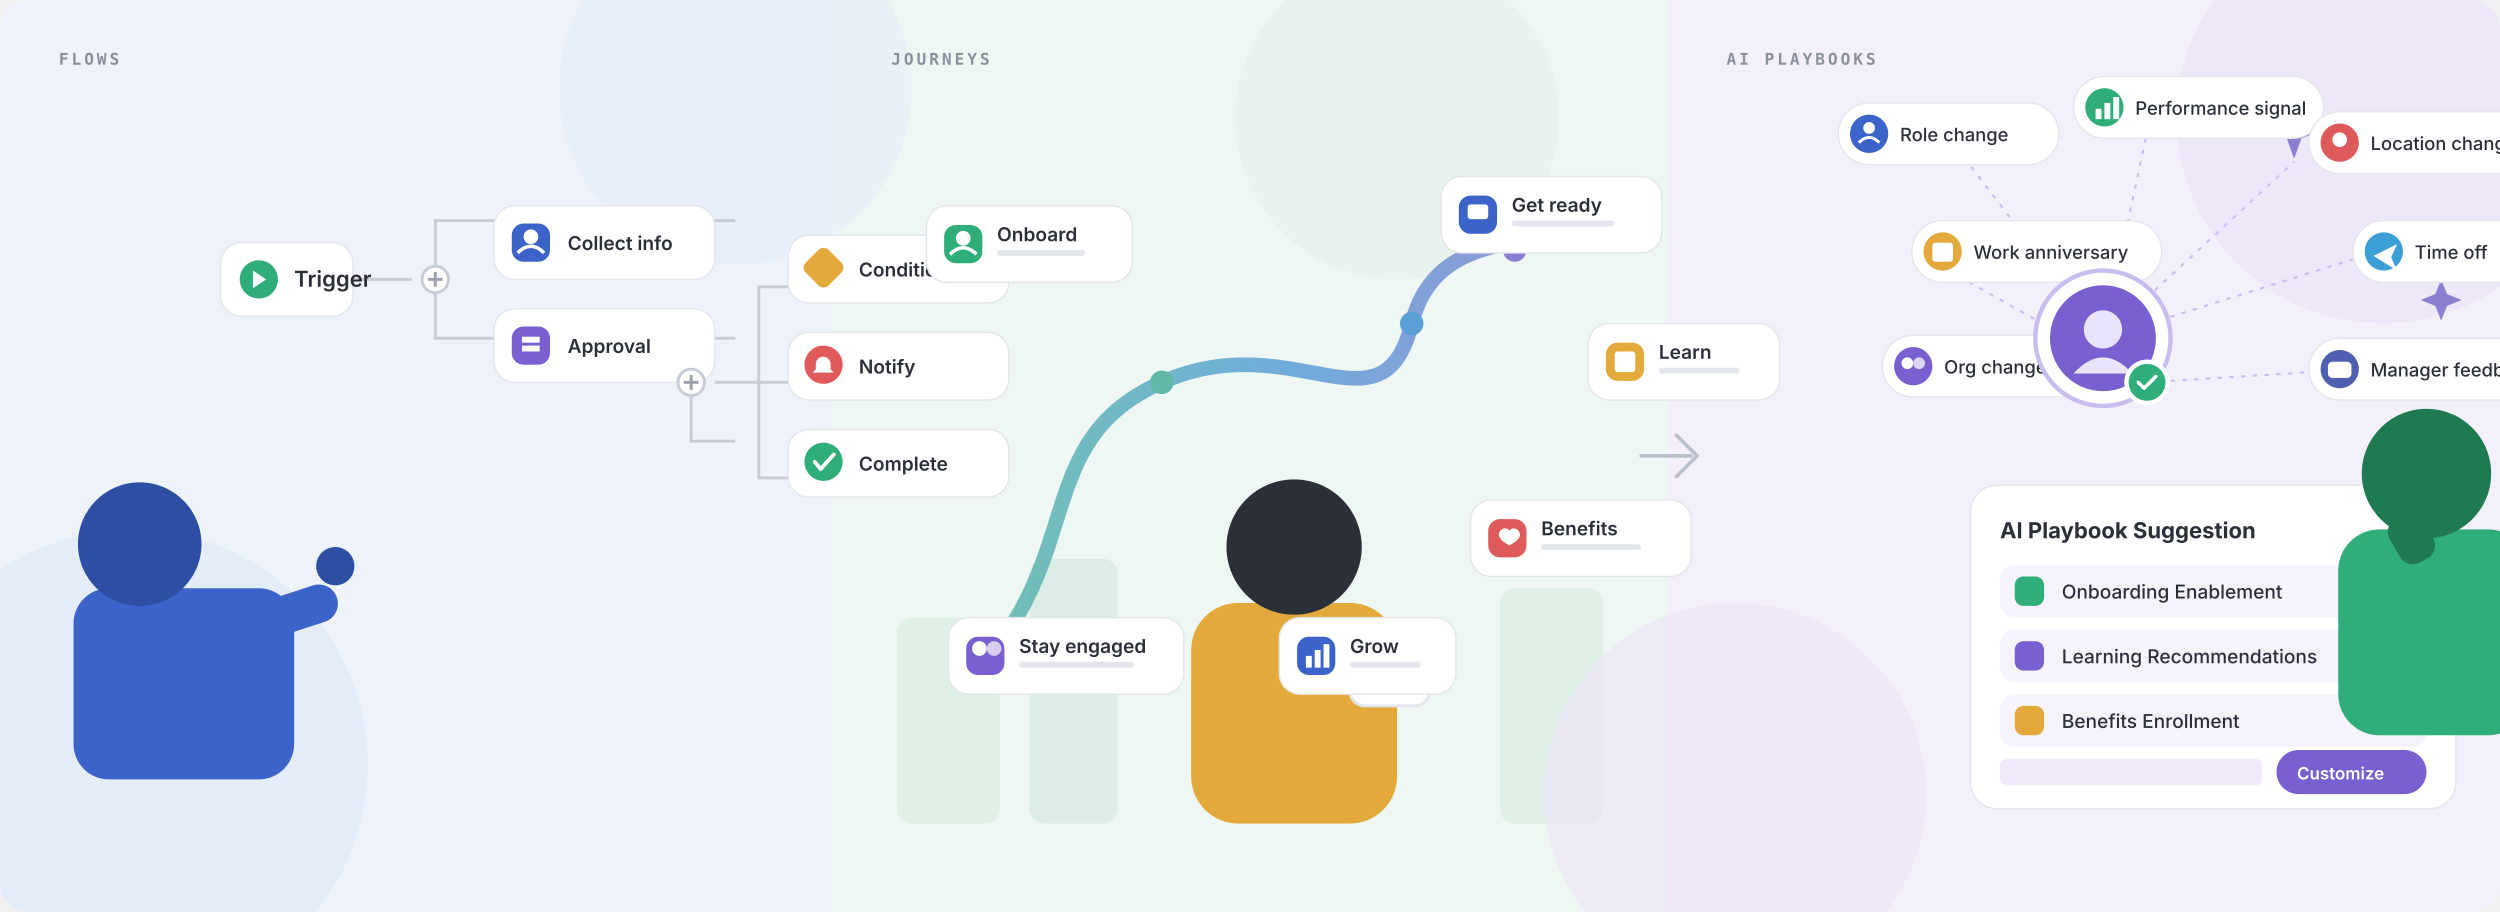
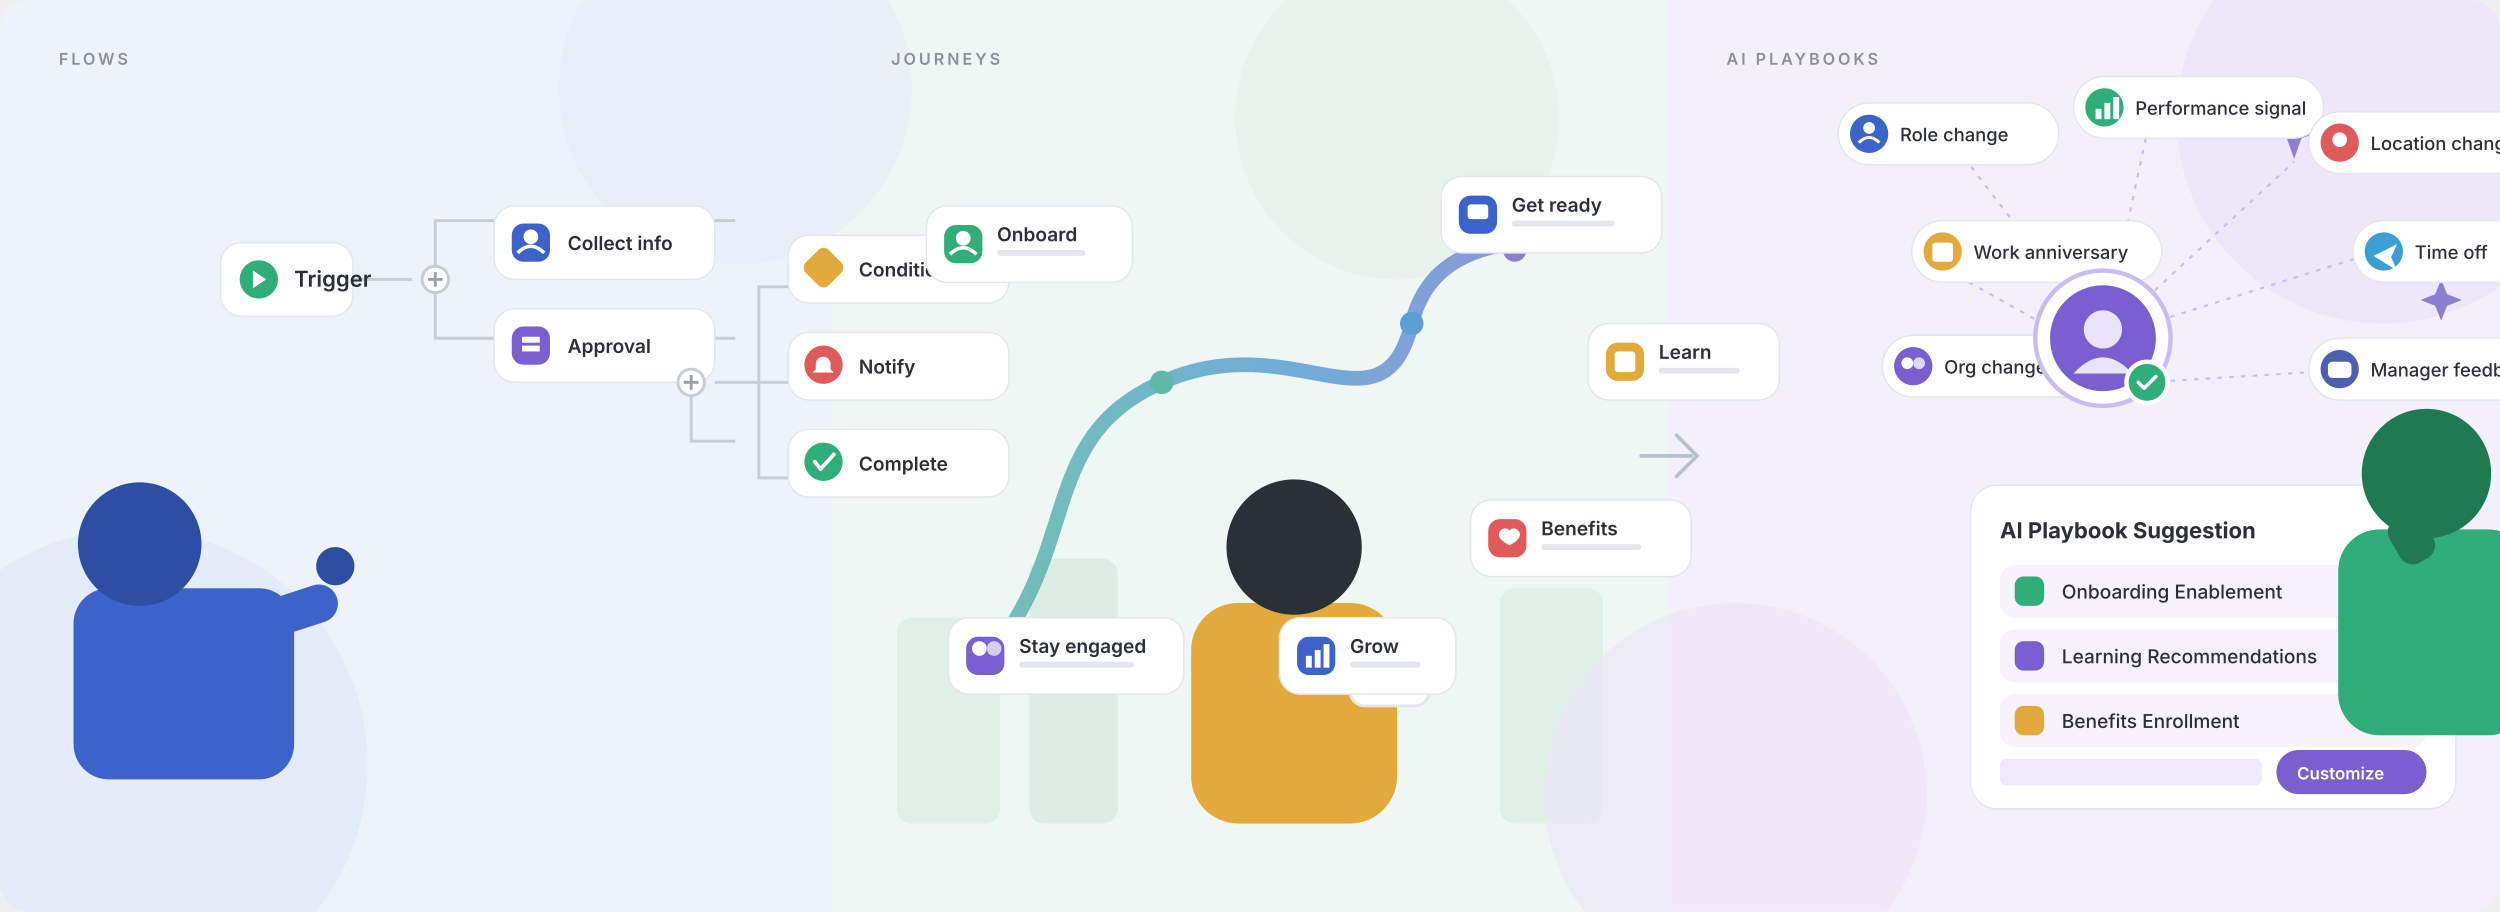
<svg xmlns="http://www.w3.org/2000/svg" viewBox="0 0 1700 620" font-family="Inter, ui-sans-serif, system-ui, sans-serif">
  <style>
    /* Self-contained: this file is embedded as a plain image, so these
       rules run on their own -- no host-page script needed, same as the
       reference's looping video loops but built as lightweight CSS
       instead. */
    * { transform-box: fill-box; transform-origin: center; }

    .bob { animation: bob 4.2s ease-in-out infinite; }
    .bob.d1 { animation-delay: -1.1s; }
    .bob.d2 { animation-delay: -2.4s; }
    @keyframes bob {
      0%, 100% { transform: translateY(0); }
      50%      { transform: translateY(-7px); }
    }

    .sparkle { animation: sparkle 2.6s ease-in-out infinite; }
    .sparkle.d1 { animation-delay: -1.3s; }
    @keyframes sparkle {
      0%, 100% { opacity: 0.35; transform: scale(0.82); }
      50%      { opacity: 1;    transform: scale(1.08); }
    }

    .waypoint { animation: waypoint 2.4s ease-in-out infinite; }
    .waypoint.d1 { animation-delay: -0.8s; }
    .waypoint.d2 { animation-delay: -1.6s; }
    @keyframes waypoint {
      0%, 100% { opacity: 0.55; transform: scale(0.85); }
      35%      { opacity: 1;    transform: scale(1.25); }
    }

    .signal-line { animation: signal-flow 1.1s linear infinite; }
    @keyframes signal-flow {
      to { stroke-dashoffset: -16; }
    }

    .avatar-ring { animation: ring-breathe 3.2s ease-in-out infinite; }
    @keyframes ring-breathe {
      0%, 100% { opacity: 0.55; transform: scale(1); }
      50%      { opacity: 1;    transform: scale(1.07); }
    }

    .badge-pulse { animation: badge-pulse 3.2s ease-in-out infinite; animation-delay: -1s; }
    @keyframes badge-pulse {
      0%, 100% { transform: scale(1); }
      50%      { transform: scale(1.12); }
    }

    .node-pulse { animation: node-pulse 2.8s ease-in-out infinite; }
    .node-pulse.d1 { animation-delay: -1.4s; }
    @keyframes node-pulse {
      0%, 100% { opacity: 0.7; }
      50%      { opacity: 1; }
    }

    @media (prefers-reduced-motion: reduce) {
      * { animation: none !important; }
    }
  </style>
  <defs>
    <linearGradient id="pathGrad" x1="0" y1="0" x2="1" y2="0">
      <stop offset="0%" stop-color="#5fb8a8" />
      <stop offset="50%" stop-color="#5a9fd6" />
      <stop offset="100%" stop-color="#8a7fd1" />
    </linearGradient>
    <clipPath id="clipAll">
      <rect x="0" y="0" width="1700" height="620" rx="20" />
    </clipPath>
  </defs>
  <g clip-path="url(#clipAll)">
    <rect x="0" y="0" width="566" height="620" fill="#eef3fb" />
    <rect x="566" y="0" width="568" height="620" fill="#eef7f3" />
    <rect x="1134" y="0" width="566" height="620" fill="#f4f0fb" />
    <circle cx="90" cy="520" r="160" fill="#dde7f8" opacity="0.6" />
    <circle cx="500" cy="60" r="120" fill="#e3ecfa" opacity="0.5" />
    <rect x="610" y="420" width="70" height="140" rx="10" fill="#d8ece3" opacity="0.7" />
    <rect x="700" y="380" width="60" height="180" rx="10" fill="#cfe6da" opacity="0.6" />
    <rect x="1020" y="400" width="70" height="160" rx="10" fill="#d8ece3" opacity="0.7" />
    <circle cx="950" cy="80" r="110" fill="#e1f0e8" opacity="0.5" />
    <circle cx="1620" cy="80" r="140" fill="#e7def7" opacity="0.5" />
    <circle cx="1180" cy="540" r="130" fill="#ece3f9" opacity="0.6" />
-     <g font-family="JetBrains Mono, ui-monospace, monospace" font-size="11" font-weight="600" letter-spacing="2" fill="#8a8f9c">
+     <g font-family="Inter, ui-sans-serif, system-ui, sans-serif" font-size="11" font-weight="600" letter-spacing="2" fill="#8a8f9c">
      <text x="40" y="44">FLOWS</text>
      <text x="606" y="44">JOURNEYS</text>
      <text x="1174" y="44">AI PLAYBOOKS</text>
    </g>
    <g stroke="#b9c0cc" stroke-width="2.5" stroke-linecap="round" fill="none">
      <path d="M548 310 h34 M572 296 l14 14 l-14 14" />
      <path d="M1116 310 h34 M1140 296 l14 14 l-14 14" />
    </g>
    <g>
      <g transform="translate(60,330)">
        <g class="bob">
          <rect x="-10" y="70" width="150" height="130" rx="24" fill="#3b63c9" />
          <circle cx="35" cy="40" r="42" fill="#2d4ea3" />
          <rect x="70" y="95" width="100" height="26" rx="13" fill="#3b63c9" transform="rotate(-18 70 95)" />
          <circle cx="168" cy="55" r="13" fill="#2d4ea3" />
        </g>
      </g>
      <g font-size="15" font-weight="600" fill="#2b2f38">
        <g stroke="#c7ccd6" stroke-width="2" fill="none">
          <path d="M240 190 h40" />
          <path d="M296 190 v-40 h40 M296 190 v40 h40" />
          <path d="M470 150 h30 v0" />
          <path d="M470 230 v70 h30 M470 230 v0 M470 230 h30 M470 230 v0" />
        </g>
        <g stroke="#c7ccd6" stroke-width="2" fill="none">
          <path d="M470 230 h0" />
        </g>
        <g transform="translate(150,165)">
          <rect width="90" height="50" rx="14" fill="#ffffff" stroke="#e3e6ec" />
          <circle cx="26" cy="25" r="13" fill="#2fae79" />
          <path d="M22 19 l9 6 l-9 6 Z" fill="#ffffff" />
          <text x="50" y="30">Trigger</text>
        </g>
        <circle class="node-pulse" cx="296" cy="190" r="9" fill="#ffffff" stroke="#c7ccd6" stroke-width="2" />
        <path d="M291 190 h10 M296 185 v10" stroke="#9aa1ad" stroke-width="2" />
        <g transform="translate(336,140)">
          <rect width="150" height="50" rx="14" fill="#ffffff" stroke="#e3e6ec" />
          <rect x="12" y="12" width="26" height="26" rx="8" fill="#3b63c9" />
          <circle cx="25" cy="21" r="5" fill="#fff" />
          <path d="M16 32 q9 -9 18 0" stroke="#fff" stroke-width="2.4" fill="none" />
          <text x="50" y="30" font-size="13">Collect info</text>
        </g>
        <g transform="translate(336,210)">
          <rect width="150" height="50" rx="14" fill="#ffffff" stroke="#e3e6ec" />
          <rect x="12" y="12" width="26" height="26" rx="8" fill="#7a5fd0" />
          <rect x="19" y="19" width="12" height="4" fill="#fff" />
          <rect x="19" y="25" width="12" height="4" fill="#fff" />
          <text x="50" y="30" font-size="13">Approval</text>
        </g>
        <circle class="node-pulse d1" cx="470" cy="260" r="9" fill="#ffffff" stroke="#c7ccd6" stroke-width="2" />
        <path d="M465 260 h10 M470 255 v10" stroke="#9aa1ad" stroke-width="2" />
        <g stroke="#c7ccd6" stroke-width="2" fill="none">
          <path d="M486 260 h30 M516 260 v-65 h20 M516 260 v0 h20 M516 260 v65 h20" />
        </g>
        <g transform="translate(536,160)">
          <rect width="150" height="46" rx="14" fill="#ffffff" stroke="#e3e6ec" />
          <rect x="13" y="11" width="22" height="22" rx="5" fill="#e3a93b" transform="rotate(45 24 22)" />
          <text x="48" y="28" font-size="13">Condition</text>
        </g>
        <g transform="translate(536,226)">
          <rect width="150" height="46" rx="14" fill="#ffffff" stroke="#e3e6ec" />
          <circle cx="24" cy="22" r="13" fill="#df5a5a" />
          <path d="M24 15 a7 7 0 0 1 7 7 v5 l3 3 h-20 l3 -3 v-5 a7 7 0 0 1 7 -7 Z" fill="#fff" transform="scale(0.72) translate(9,8)" />
          <text x="48" y="28" font-size="13">Notify</text>
        </g>
        <g transform="translate(536,292)">
          <rect width="150" height="46" rx="14" fill="#ffffff" stroke="#e3e6ec" />
          <circle cx="24" cy="22" r="13" fill="#2fae79" />
          <path d="M18 22 l4 5 l9 -10" stroke="#fff" stroke-width="2.6" fill="none" stroke-linecap="round" stroke-linejoin="round" />
          <text x="48" y="28" font-size="13">Complete</text>
        </g>
      </g>
    </g>
    <g>
      <path d="M660 460 C 740 380, 700 300, 790 260 S 940 300, 960 220 S 1080 180, 1090 140" fill="none" stroke="url(#pathGrad)" stroke-width="10" stroke-linecap="round" opacity="0.85" />
      <circle class="waypoint" cx="790" cy="260" r="8" fill="#5fb8a8" />
      <circle class="waypoint d1" cx="960" cy="220" r="8" fill="#5a9fd6" />
      <circle class="waypoint d2" cx="1030" cy="170" r="8" fill="#8a7fd1" />
      <g transform="translate(830,330)">
        <g class="bob d1">
          <rect x="-20" y="80" width="140" height="150" rx="32" fill="#e3a93b" />
          <circle cx="50" cy="42" r="46" fill="#2b2f38" />
          <rect x="88" y="120" width="54" height="30" rx="10" fill="#fff" stroke="#e3e6ec" stroke-width="2" />
          <rect x="95" y="127" width="18" height="4" rx="2" fill="#c7ccd6" />
          <rect x="95" y="134" width="30" height="4" rx="2" fill="#c7ccd6" />
        </g>
      </g>
      <g font-size="13" font-weight="600" fill="#2b2f38">
        <g transform="translate(630,140)">
          <rect width="140" height="52" rx="14" fill="#ffffff" stroke="#e3e6ec" />
          <rect x="12" y="13" width="26" height="26" rx="8" fill="#2fae79" />
          <circle cx="25" cy="22" r="5" fill="#fff" />
          <path d="M16 33 q9 -9 18 0" stroke="#fff" stroke-width="2.4" fill="none" />
          <text x="48" y="24">Onboard</text>
          <rect x="48" y="30" width="60" height="4" rx="2" fill="#e3e6ec" />
        </g>
        <g transform="translate(980,120)">
          <rect width="150" height="52" rx="14" fill="#ffffff" stroke="#e3e6ec" />
          <rect x="12" y="13" width="26" height="26" rx="8" fill="#3b63c9" />
          <rect x="18" y="19" width="14" height="10" rx="2" fill="#fff" />
          <text x="48" y="24">Get ready</text>
          <rect x="48" y="30" width="70" height="4" rx="2" fill="#e3e6ec" />
        </g>
        <g transform="translate(1080,220)">
          <rect width="130" height="52" rx="14" fill="#ffffff" stroke="#e3e6ec" />
          <rect x="12" y="13" width="26" height="26" rx="8" fill="#e3a93b" />
          <rect x="18" y="19" width="14" height="14" rx="2" fill="#fff" />
          <text x="48" y="24">Learn</text>
          <rect x="48" y="30" width="55" height="4" rx="2" fill="#e3e6ec" />
        </g>
        <g transform="translate(1000,340)">
          <rect width="150" height="52" rx="14" fill="#ffffff" stroke="#e3e6ec" />
          <rect x="12" y="13" width="26" height="26" rx="8" fill="#df5a5a" />
          <path d="M25 20 c-4 -6 -13 -2 -13 5 c0 7 13 13 13 13 s13 -6 13 -13 c0 -7 -9 -11 -13 -5Z" fill="#fff" transform="translate(0,0) scale(0.55) translate(23,18)" />
          <text x="48" y="24">Benefits</text>
          <rect x="48" y="30" width="68" height="4" rx="2" fill="#e3e6ec" />
        </g>
        <g transform="translate(870,420)">
          <rect width="120" height="52" rx="14" fill="#ffffff" stroke="#e3e6ec" />
          <rect x="12" y="13" width="26" height="26" rx="8" fill="#3b63c9" />
          <rect x="18" y="26" width="4" height="8" fill="#fff" />
          <rect x="24" y="22" width="4" height="12" fill="#fff" />
          <rect x="30" y="18" width="4" height="16" fill="#fff" />
          <text x="48" y="24">Grow</text>
          <rect x="48" y="30" width="48" height="4" rx="2" fill="#e3e6ec" />
        </g>
        <g transform="translate(645,420)">
          <rect width="160" height="52" rx="14" fill="#ffffff" stroke="#e3e6ec" />
          <rect x="12" y="13" width="26" height="26" rx="8" fill="#7a5fd0" />
          <circle cx="21" cy="21" r="5" fill="#fff" />
          <circle cx="31" cy="21" r="5" fill="#fff" opacity="0.7" />
          <text x="48" y="24">Stay engaged</text>
          <rect x="48" y="30" width="78" height="4" rx="2" fill="#e3e6ec" />
        </g>
      </g>
    </g>
    <g>
      <g fill="#8a7fd1">
        <path class="sparkle" d="M1560 70 l5 14 l14 5 l-14 5 l-5 14 l-5 -14 l-14 -5 l14 -5 Z" />
        <path class="sparkle d1" d="M1660 190 l4 10 l10 4 l-10 4 l-4 10 l-4 -10 l-10 -4 l10 -4 Z" />
      </g>
      <g stroke="#c9bdf0" stroke-width="1.5" stroke-dasharray="3 5" fill="none">
        <path class="signal-line" d="M1430 230 L1330 100" />
        <path class="signal-line" d="M1430 230 L1460 90" />
        <path class="signal-line" d="M1430 230 L1560 110" />
        <path class="signal-line" d="M1430 230 L1620 170" />
        <path class="signal-line" d="M1460 260 L1300 170" />
        <path class="signal-line" d="M1460 260 L1620 250" />
      </g>
      <g font-size="12.5" font-weight="500" fill="#2b2f38">
        <g transform="translate(1250,70)">
          <rect width="150" height="42" rx="21" fill="#ffffff" stroke="#e3e6ec" />
          <circle cx="21" cy="21" r="13" fill="#3b63c9" />
          <circle cx="21" cy="17" r="4" fill="#fff" />
          <path d="M14 27 q7 -7 14 0" stroke="#fff" stroke-width="2" fill="none" />
          <text x="42" y="26">Role change</text>
        </g>
        <g transform="translate(1410,52)">
          <rect width="170" height="42" rx="21" fill="#ffffff" stroke="#e3e6ec" />
          <circle cx="21" cy="21" r="13" fill="#2fae79" />
          <rect x="15" y="22" width="4" height="7" fill="#fff" />
          <rect x="21" y="18" width="4" height="11" fill="#fff" />
          <rect x="27" y="14" width="4" height="15" fill="#fff" />
          <text x="42" y="26">Performance signal</text>
        </g>
        <g transform="translate(1570,76)">
          <rect width="170" height="42" rx="21" fill="#ffffff" stroke="#e3e6ec" />
          <circle cx="21" cy="21" r="13" fill="#df5a5a" />
          <circle cx="21" cy="19" r="5" fill="#fff" />
          <path d="M21 14 a7 7 0 0 1 0 14 c-3 -5 -5 -8 -5 -10 a5 5 0 0 1 5 -4Z" fill="#fff" opacity="0" />
          <text x="42" y="26">Location change</text>
        </g>
        <g transform="translate(1300,150)">
          <rect width="170" height="42" rx="21" fill="#ffffff" stroke="#e3e6ec" />
          <circle cx="21" cy="21" r="13" fill="#e3a93b" />
          <rect x="14" y="15" width="14" height="13" rx="2" fill="#fff" />
          <text x="42" y="26">Work anniversary</text>
        </g>
        <g transform="translate(1600,150)">
          <rect width="150" height="42" rx="21" fill="#ffffff" stroke="#e3e6ec" />
          <circle cx="21" cy="21" r="13" fill="#3b9fd6" />
          <path d="M14 24 l16 -8 l-4 9 l4 9 Z" fill="#fff" />
          <text x="42" y="26">Time off</text>
        </g>
        <g transform="translate(1570,230)">
          <rect width="170" height="42" rx="21" fill="#ffffff" stroke="#e3e6ec" />
          <circle cx="21" cy="21" r="13" fill="#4f5fb0" />
          <rect x="13" y="16" width="16" height="11" rx="3" fill="#fff" />
          <text x="42" y="26">Manager feedback</text>
        </g>
        <g transform="translate(1280,228)">
          <rect width="150" height="42" rx="21" fill="#ffffff" stroke="#e3e6ec" />
          <circle cx="21" cy="21" r="13" fill="#7a5fd0" />
          <circle cx="17" cy="19" r="4" fill="#fff" />
          <circle cx="25" cy="19" r="4" fill="#fff" opacity="0.75" />
          <text x="42" y="26">Org changes</text>
        </g>
      </g>
      <g transform="translate(1430,230)">
        <circle class="avatar-ring" r="46" fill="#ffffff" stroke="#c9bdf0" stroke-width="3" />
        <circle r="36" fill="#7a5fd0" />
        <circle cy="-6" r="13" fill="#e9e3fb" />
        <path d="M-20 24 q20 -22 40 0 Z" fill="#e9e3fb" />
        <g class="badge-pulse">
          <circle cx="30" cy="30" r="14" fill="#2fae79" stroke="#fff" stroke-width="3" />
          <path d="M24 30 l4 4 l8 -8" stroke="#fff" stroke-width="2.4" fill="none" stroke-linecap="round" stroke-linejoin="round" />
        </g>
      </g>
      <g transform="translate(1340,330)">
        <rect width="330" height="220" rx="18" fill="#ffffff" stroke="#e3e6ec" />
        <text x="20" y="36" font-size="15" font-weight="700" fill="#2b2f38">AI Playbook Suggestion</text>
        <g font-size="13" font-weight="500" fill="#2b2f38">
          <g transform="translate(20,54)">
            <rect width="290" height="36" rx="10" fill="#f6f3fc" />
            <rect x="10" y="8" width="20" height="20" rx="6" fill="#2fae79" />
            <text x="42" y="23">Onboarding Enablement</text>
            <path d="M268 18 l6 -6 M268 18 l6 6" stroke="#9aa1ad" stroke-width="1.6" fill="none" />
          </g>
          <g transform="translate(20,98)">
            <rect width="290" height="36" rx="10" fill="#f6f3fc" />
            <rect x="10" y="8" width="20" height="20" rx="6" fill="#7a5fd0" />
            <text x="42" y="23">Learning Recommendations</text>
            <path d="M268 18 l6 -6 M268 18 l6 6" stroke="#9aa1ad" stroke-width="1.6" fill="none" />
          </g>
          <g transform="translate(20,142)">
            <rect width="290" height="36" rx="10" fill="#f6f3fc" />
            <rect x="10" y="8" width="20" height="20" rx="6" fill="#e3a93b" />
            <text x="42" y="23">Benefits Enrollment</text>
            <path d="M268 18 l6 -6 M268 18 l6 6" stroke="#9aa1ad" stroke-width="1.6" fill="none" />
          </g>
        </g>
        <rect x="20" y="186" width="178" height="18" rx="4" fill="#efe9fb" />
        <rect x="208" y="180" width="102" height="30" rx="15" fill="#7a5fd0" />
        <text x="222" y="200" font-size="11.5" font-weight="600" fill="#ffffff">Customize</text>
      </g>
      <g transform="translate(1600,280)">
        <g class="bob d2">
          <rect x="-10" y="80" width="130" height="140" rx="28" fill="#2fae79" />
          <circle cx="50" cy="42" r="44" fill="#1f7a52" />
          <rect x="20" y="78" width="26" height="34" rx="10" fill="#1f7a52" transform="rotate(-30 20 78)" />
        </g>
      </g>
    </g>
  </g>
</svg>
